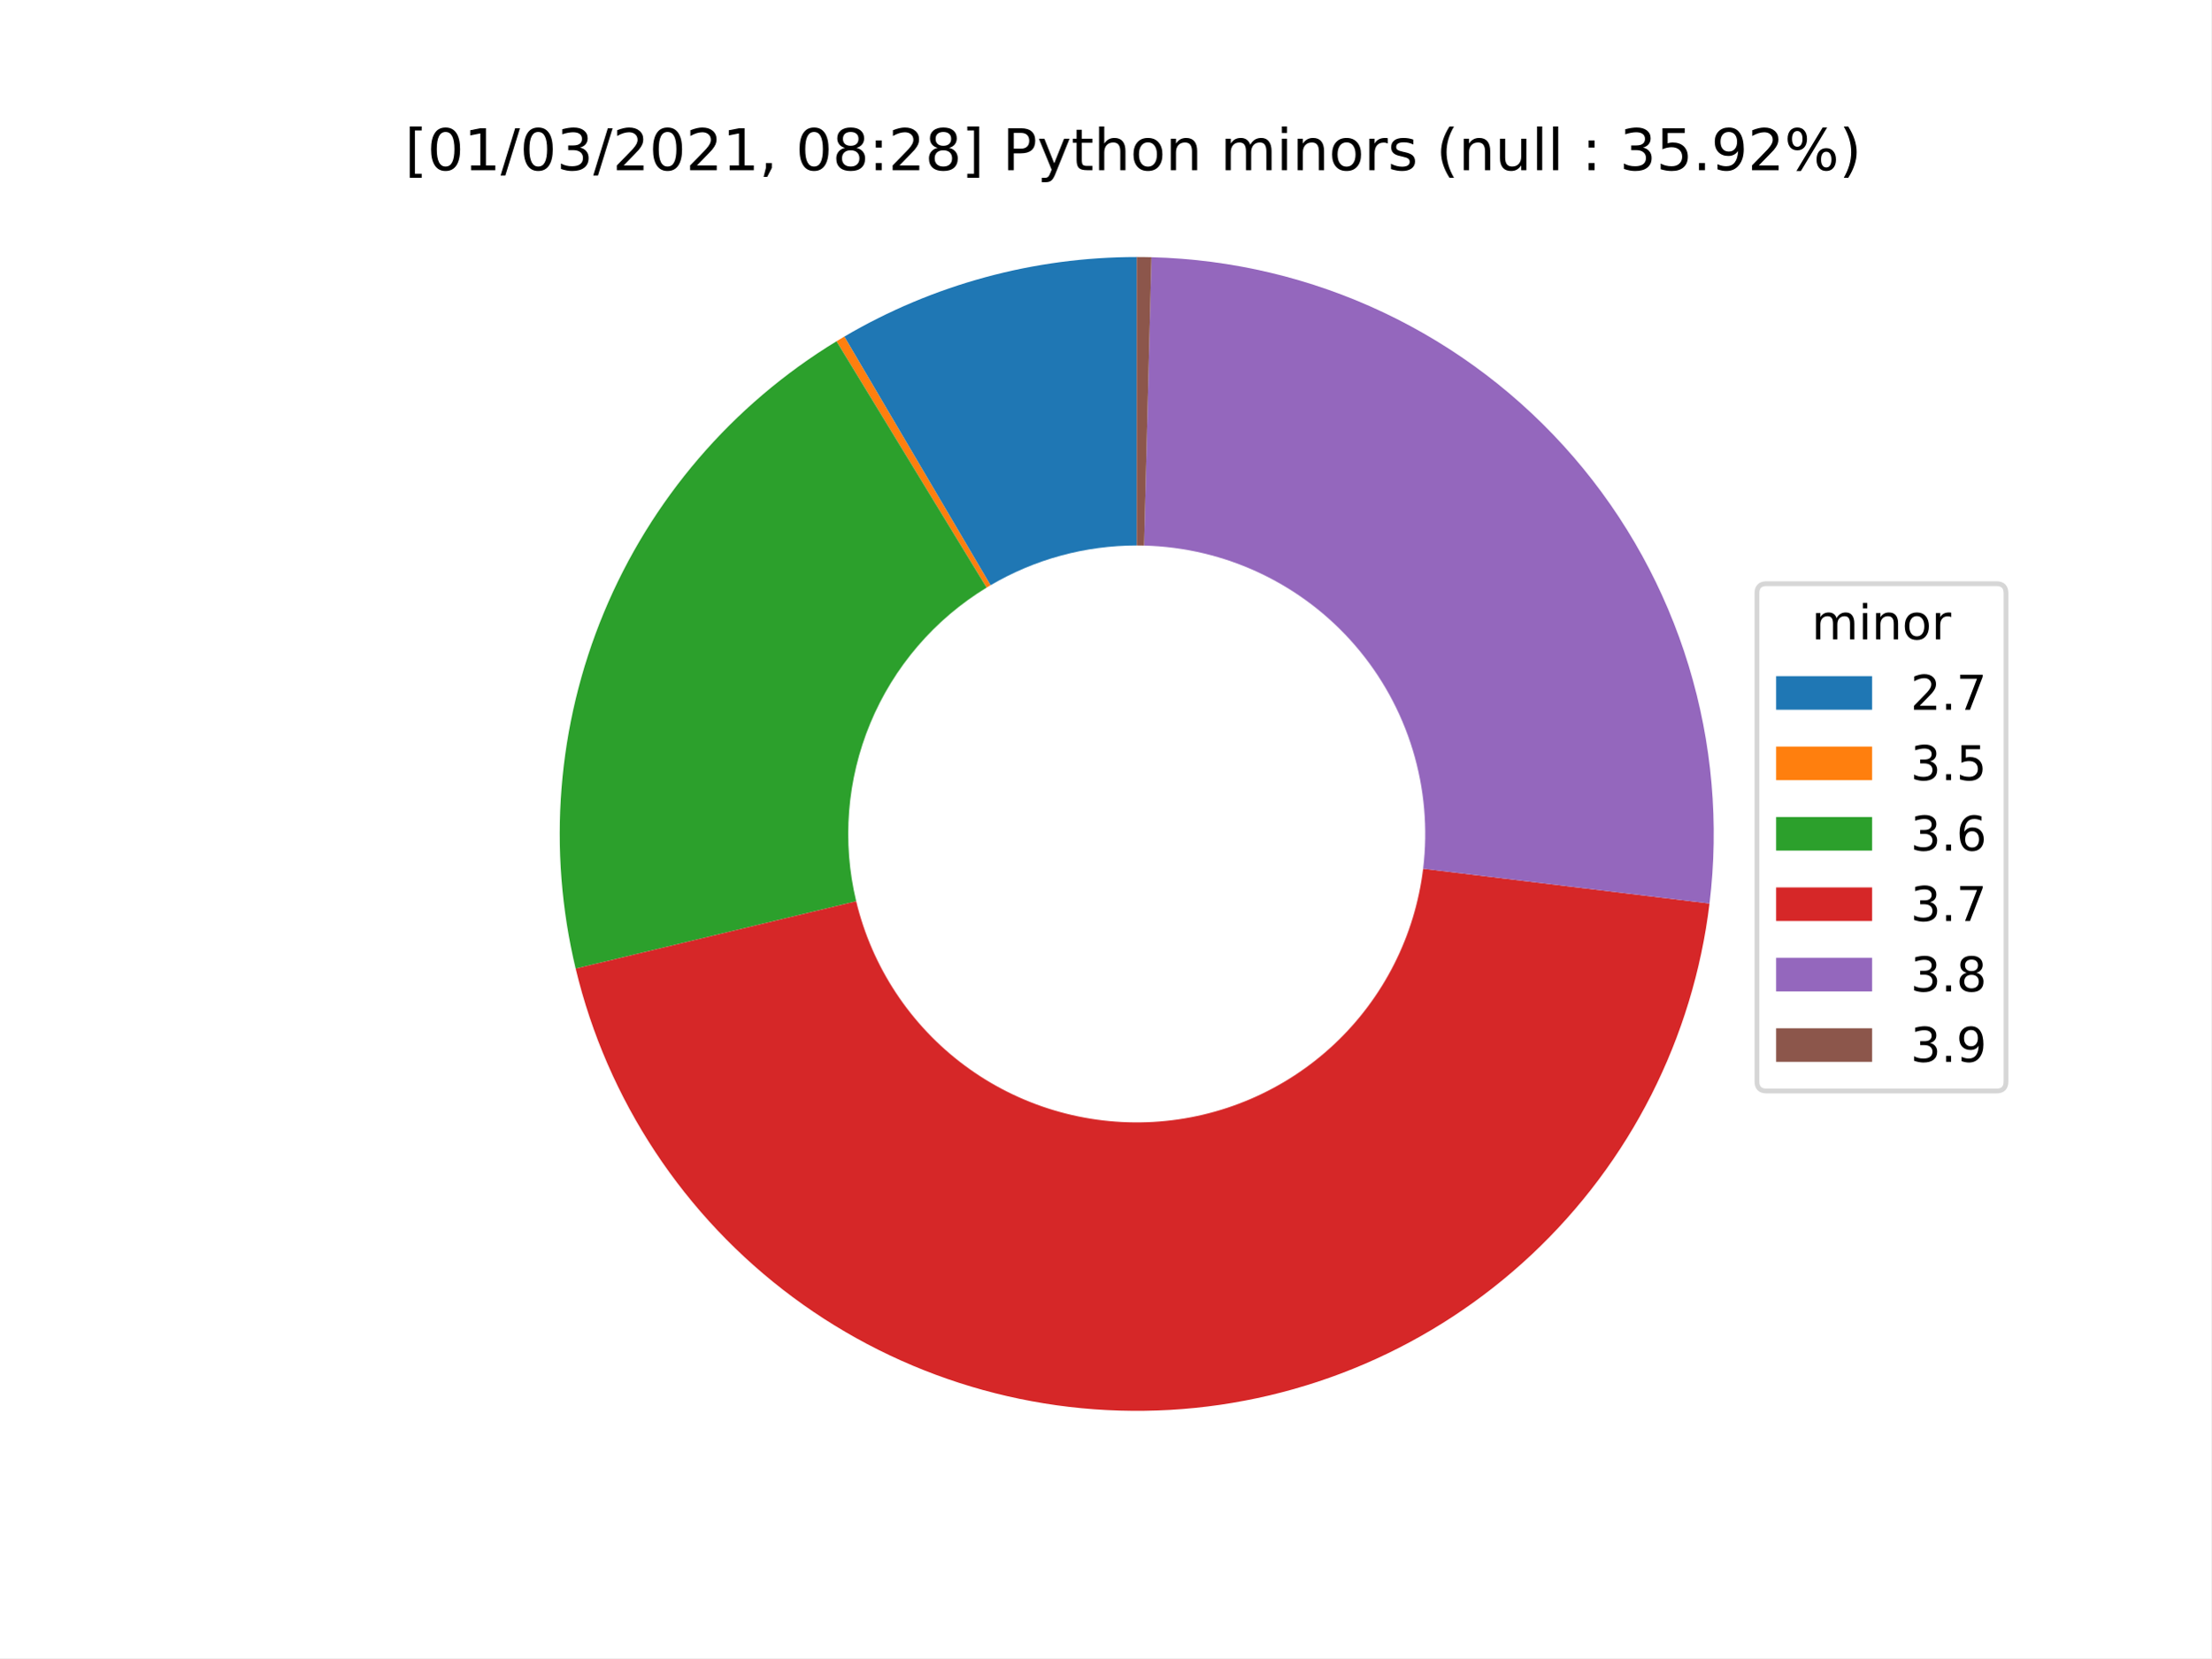
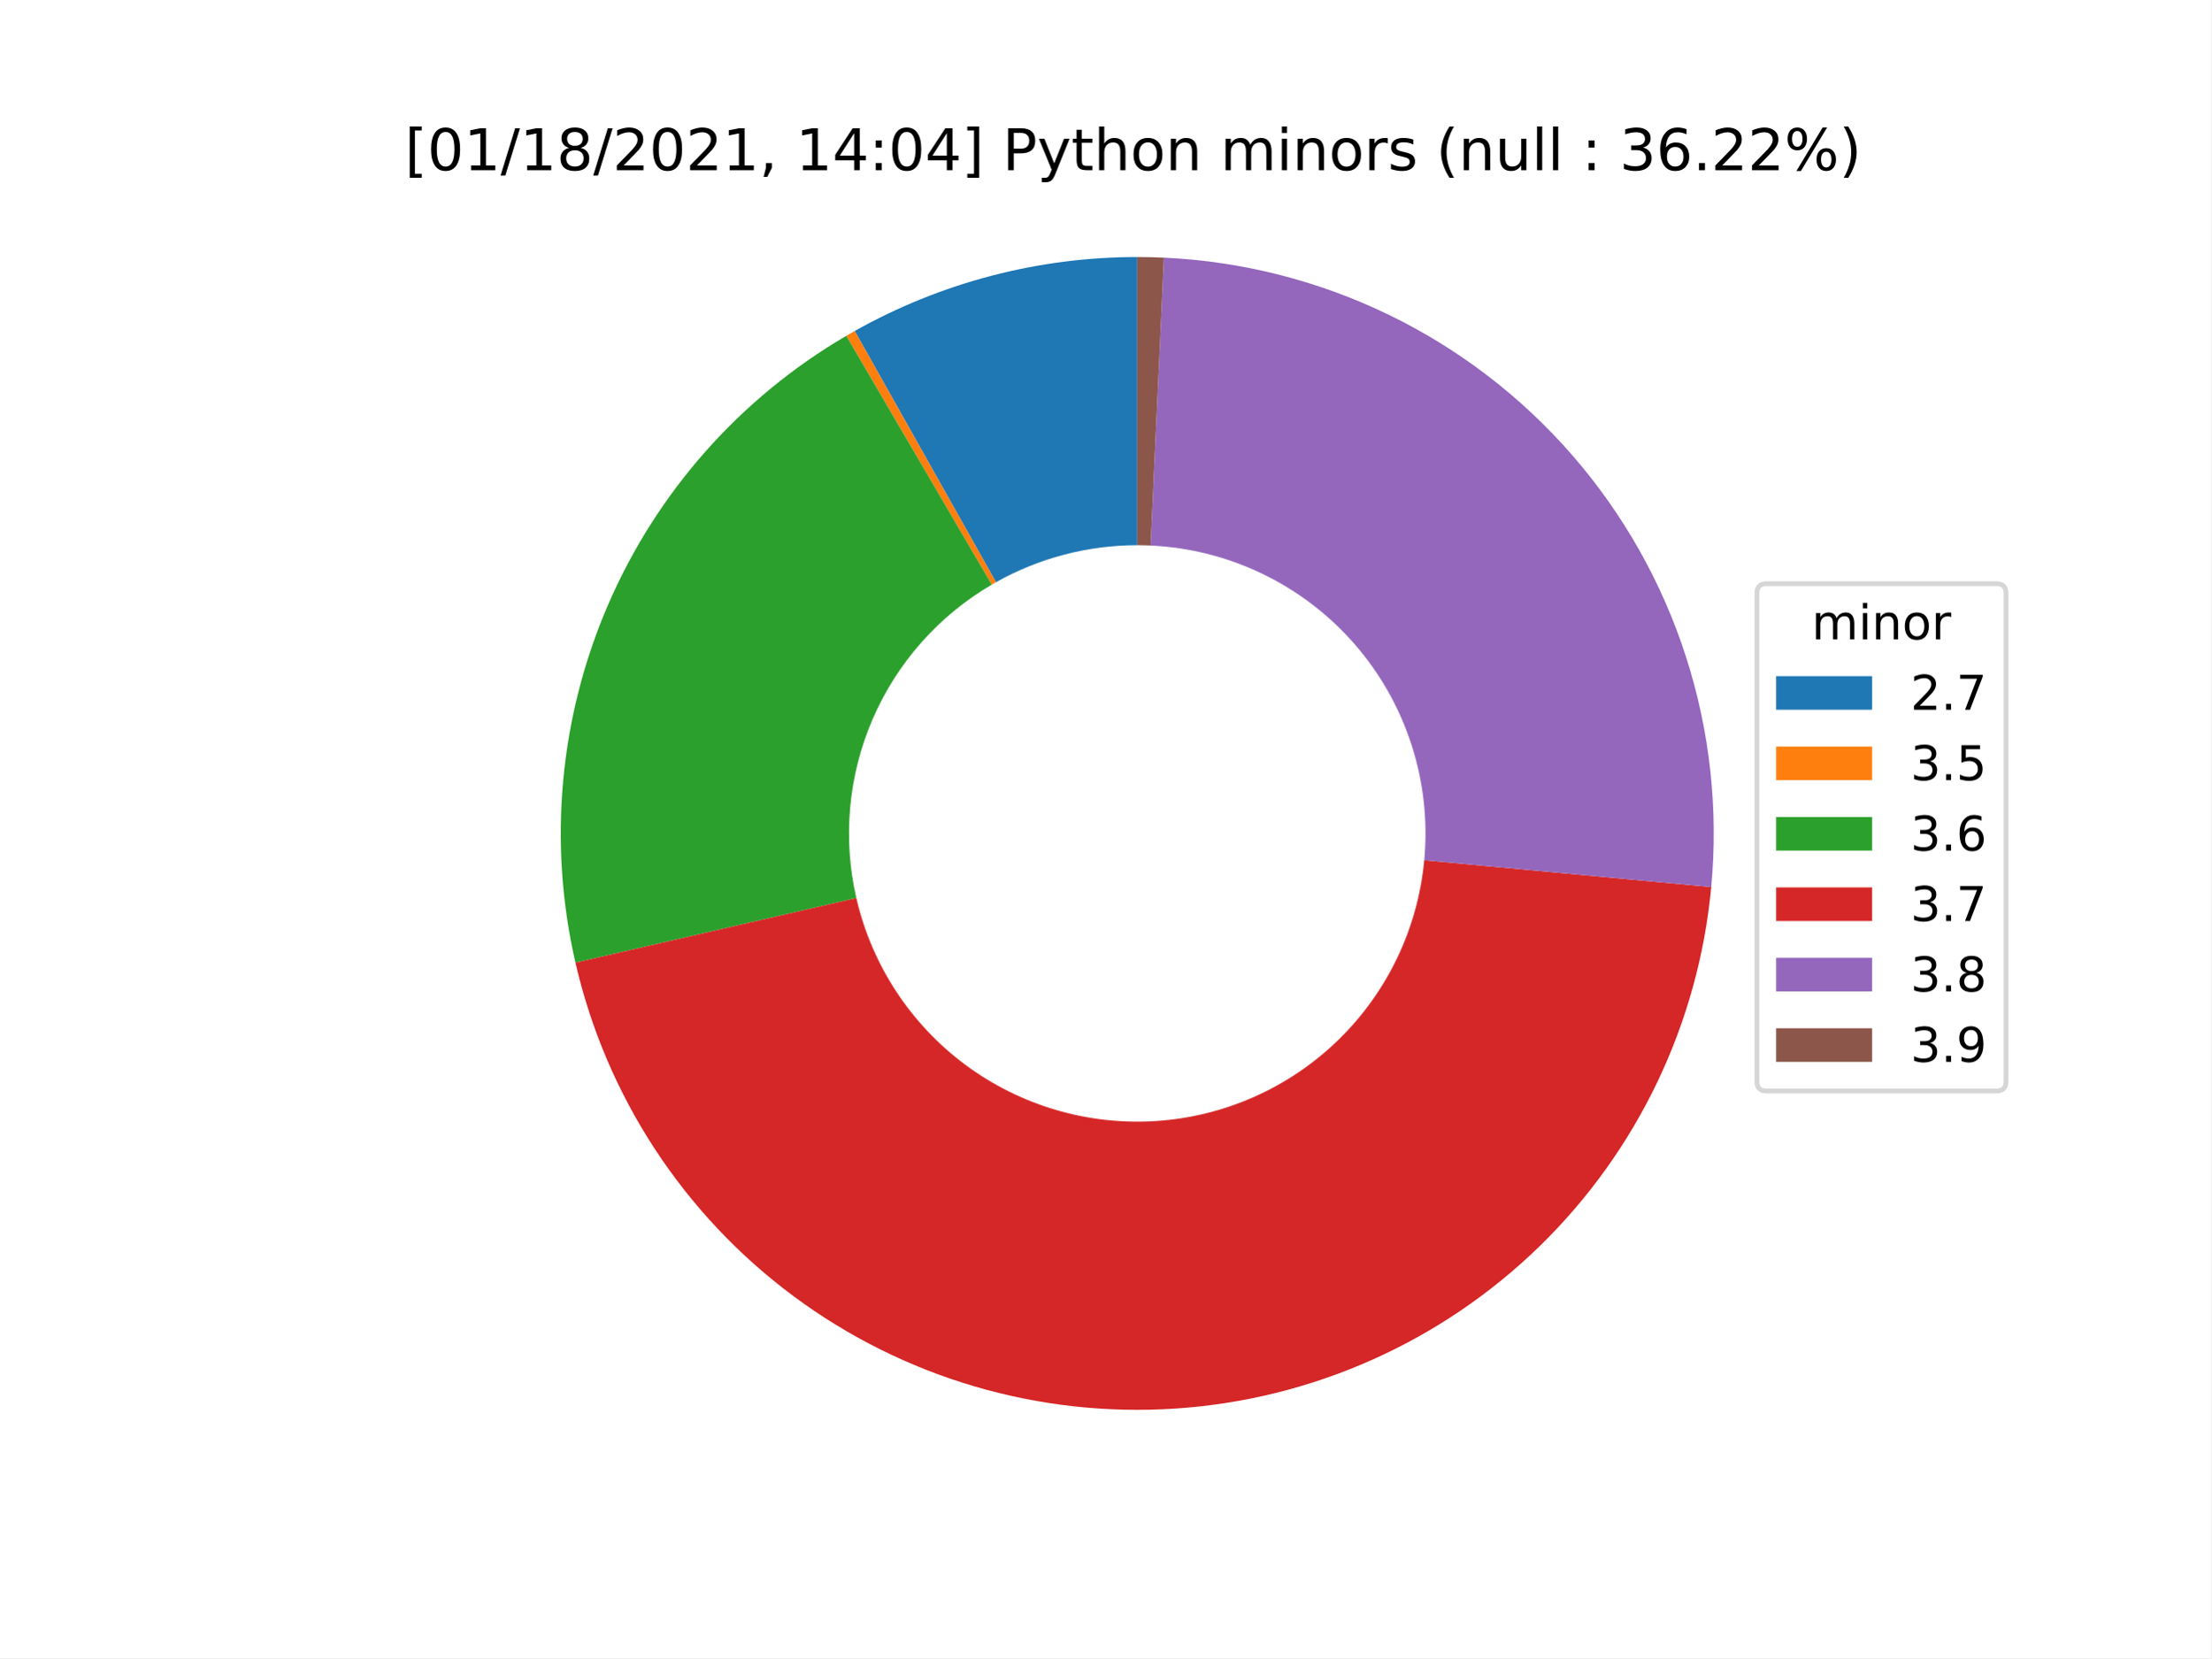
<svg xmlns="http://www.w3.org/2000/svg" xmlns:xlink="http://www.w3.org/1999/xlink" height="345.6pt" version="1.1" viewBox="0 0 460.8 345.6" width="460.8pt">
  <defs>
    <style type="text/css">*{stroke-linecap:butt;stroke-linejoin:round;}</style>
  </defs>
  <g id="figure_1">
    <g id="patch_1">
      <path d="M 0 345.6  L 460.8 345.6  L 460.8 0  L 0 0  z " style="fill:#ffffff;" />
    </g>
    <g id="axes_1">
      <g id="patch_2">
-         <path d="M 236.897 53.568  C 226.229 53.568 215.607 54.988 205.314 57.79  C 195.02 60.592 185.144 64.751 175.948 70.158  L 206.422 121.989  C 211.021 119.285 215.958 117.205 221.105 115.804  C 226.252 114.403 231.563 113.693 236.897 113.693  L 236.897 53.568  z " style="fill:#1f77b4;" />
+         <path d="M 237.005 53.568  C 226.733 53.568 216.504 54.885 206.567 57.488  C 196.631 60.09 187.069 63.956 178.116 68.99  L 207.56 121.351  C 212.037 118.834 216.818 116.901 221.786 115.6  C 226.755 114.299 231.869 113.64 237.005 113.64  L 237.005 53.568  z " style="fill:#1f77b4;" />
      </g>
      <g id="patch_3">
-         <path d="M 175.948 70.158  C 175.677 70.318 175.406 70.478 175.137 70.64  C 174.867 70.801 174.598 70.964 174.329 71.127  L 205.613 122.473  C 205.747 122.391 205.882 122.31 206.017 122.229  C 206.152 122.149 206.287 122.068 206.422 121.989  L 175.948 70.158  z " style="fill:#ff7f0e;" />
+         <path d="M 178.116 68.99  C 177.823 69.155 177.532 69.32 177.241 69.487  C 176.95 69.654 176.66 69.822 176.37 69.991  L 206.688 121.852  C 206.832 121.767 206.978 121.683 207.123 121.6  C 207.268 121.516 207.414 121.434 207.56 121.351  L 178.116 68.99  z " style="fill:#ff7f0e;" />
      </g>
      <g id="patch_4">
-         <path d="M 174.329 71.127  C 152.601 84.366 135.626 104.164 125.859 127.658  C 116.092 151.151 114.029 177.149 119.968 201.889  L 178.433 187.854  C 175.463 175.484 176.495 162.485 181.378 150.738  C 186.261 138.992 194.749 129.092 205.613 122.473  L 174.329 71.127  z " style="fill:#2ca02c;" />
+         <path d="M 176.37 69.991  C 154.271 82.91 136.869 102.56 126.715 126.059  C 116.562 149.558 114.18 175.698 119.918 200.645  L 178.462 187.178  C 175.593 174.705 176.784 161.635 181.86 149.886  C 186.937 138.136 195.638 128.311 206.688 121.852  L 176.37 69.991  z " style="fill:#2ca02c;" />
      </g>
      <g id="patch_5">
-         <path d="M 119.968 201.889  C 126.548 229.299 142.561 253.541 165.189 270.35  C 187.817 287.159 215.65 295.488 243.792 293.872  C 271.934 292.256 298.63 280.795 319.185 261.505  C 339.74 242.216 352.872 216.3 356.27 188.318  L 296.584 181.068  C 294.884 195.06 288.318 208.017 278.041 217.662  C 267.764 227.307 254.415 233.037 240.344 233.845  C 226.274 234.653 212.357 230.489 201.043 222.084  C 189.729 213.68 181.723 201.559 178.433 187.854  L 119.968 201.889  z " style="fill:#d62728;" />
+         <path d="M 119.918 200.645  C 126.318 228.466 142.428 253.116 165.342 270.144  C 188.255 287.172 216.504 295.488 244.988 293.591  C 273.473 291.694 300.37 279.705 320.823 259.789  C 341.276 239.873 353.975 213.305 356.629 184.881  L 296.817 179.297  C 295.49 193.509 289.14 206.793 278.914 216.751  C 268.687 226.709 255.239 232.703 240.997 233.652  C 226.755 234.6 212.63 230.442 201.173 221.928  C 189.717 213.414 181.662 201.089 178.462 187.178  L 119.918 200.645  z " style="fill:#d62728;" />
      </g>
      <g id="patch_6">
-         <path d="M 356.27 188.318  C 358.291 171.684 356.812 154.809 351.93 138.78  C 347.047 122.75 338.867 107.917 327.917 95.233  C 316.966 82.55 303.484 72.295 288.338 65.126  C 273.192 57.958 256.714 54.034 239.963 53.607  L 238.43 113.713  C 246.805 113.927 255.045 115.888 262.618 119.473  C 270.191 123.057 276.932 128.184 282.407 134.526  C 287.882 140.868 291.972 148.284 294.413 156.299  C 296.855 164.314 297.594 172.751 296.584 181.068  L 356.27 188.318  z " style="fill:#9467bd;" />
+         <path d="M 356.629 184.881  C 358.14 168.701 356.352 152.382 351.375 136.912  C 346.397 121.443 338.333 107.143 327.67 94.88  C 317.008 82.617 303.967 72.644 289.339 65.565  C 274.712 58.487 258.799 54.449 242.566 53.697  L 239.786 113.705  C 247.902 114.081 255.858 116.099 263.172 119.639  C 270.486 123.178 277.006 128.165 282.338 134.296  C 287.669 140.428 291.701 147.578 294.19 155.312  C 296.679 163.047 297.573 171.207 296.817 179.297  L 356.629 184.881  z " style="fill:#9467bd;" />
      </g>
      <g id="patch_7">
-         <path d="M 239.963 53.607  C 239.452 53.594 238.941 53.584 238.43 53.578  C 237.919 53.571 237.408 53.568 236.897 53.568  L 236.897 113.693  C 237.152 113.693 237.408 113.695 237.663 113.698  C 237.919 113.702 238.174 113.706 238.43 113.713  L 239.963 53.607  z " style="fill:#8c564b;" />
+         <path d="M 242.566 53.697  C 241.64 53.654 240.713 53.622 239.786 53.6  C 238.859 53.579 237.932 53.568 237.005 53.568  L 237.005 113.64  C 237.469 113.64 237.932 113.646 238.396 113.656  C 238.859 113.667 239.323 113.683 239.786 113.705  L 242.566 53.697  z " style="fill:#8c564b;" />
      </g>
      <g id="matplotlib.axis_1" />
      <g id="matplotlib.axis_2" />
      <g id="text_1">
        <g transform="translate(84.36187 35.472)scale(0.12 -0.12)">
          <defs>
            <path d="M 8.594 75.984  L 29.297 75.984  L 29.297 69  L 17.578 69  L 17.578 -6.203  L 29.297 -6.203  L 29.297 -13.188  L 8.594 -13.188  z " id="DejaVuSans-91" />
            <path d="M 31.781 66.406  Q 24.172 66.406 20.328 58.906  Q 16.5 51.422 16.5 36.375  Q 16.5 21.391 20.328 13.891  Q 24.172 6.391 31.781 6.391  Q 39.453 6.391 43.281 13.891  Q 47.125 21.391 47.125 36.375  Q 47.125 51.422 43.281 58.906  Q 39.453 66.406 31.781 66.406  z M 31.781 74.219  Q 44.047 74.219 50.516 64.516  Q 56.984 54.828 56.984 36.375  Q 56.984 17.969 50.516 8.266  Q 44.047 -1.422 31.781 -1.422  Q 19.531 -1.422 13.062 8.266  Q 6.594 17.969 6.594 36.375  Q 6.594 54.828 13.062 64.516  Q 19.531 74.219 31.781 74.219  z " id="DejaVuSans-48" />
            <path d="M 12.406 8.297  L 28.516 8.297  L 28.516 63.922  L 10.984 60.406  L 10.984 69.391  L 28.422 72.906  L 38.281 72.906  L 38.281 8.297  L 54.391 8.297  L 54.391 0  L 12.406 0  z " id="DejaVuSans-49" />
            <path d="M 25.391 72.906  L 33.688 72.906  L 8.297 -9.281  L 0 -9.281  z " id="DejaVuSans-47" />
-             <path d="M 40.578 39.312  Q 47.656 37.797 51.625 33  Q 55.609 28.219 55.609 21.188  Q 55.609 10.406 48.188 4.484  Q 40.766 -1.422 27.094 -1.422  Q 22.516 -1.422 17.656 -0.516  Q 12.797 0.391 7.625 2.203  L 7.625 11.719  Q 11.719 9.328 16.594 8.109  Q 21.484 6.891 26.812 6.891  Q 36.078 6.891 40.938 10.547  Q 45.797 14.203 45.797 21.188  Q 45.797 27.641 41.281 31.266  Q 36.766 34.906 28.719 34.906  L 20.219 34.906  L 20.219 43.016  L 29.109 43.016  Q 36.375 43.016 40.234 45.922  Q 44.094 48.828 44.094 54.297  Q 44.094 59.906 40.109 62.906  Q 36.141 65.922 28.719 65.922  Q 24.656 65.922 20.016 65.031  Q 15.375 64.156 9.812 62.312  L 9.812 71.094  Q 15.438 72.656 20.344 73.438  Q 25.25 74.219 29.594 74.219  Q 40.828 74.219 47.359 69.109  Q 53.906 64.016 53.906 55.328  Q 53.906 49.266 50.438 45.094  Q 46.969 40.922 40.578 39.312  z " id="DejaVuSans-51" />
+             <path d="M 31.781 34.625  Q 24.75 34.625 20.719 30.859  Q 16.703 27.094 16.703 20.516  Q 16.703 13.922 20.719 10.156  Q 24.75 6.391 31.781 6.391  Q 38.812 6.391 42.859 10.172  Q 46.922 13.969 46.922 20.516  Q 46.922 27.094 42.891 30.859  Q 38.875 34.625 31.781 34.625  z M 21.922 38.812  Q 15.578 40.375 12.031 44.719  Q 8.5 49.078 8.5 55.328  Q 8.5 64.062 14.719 69.141  Q 20.953 74.219 31.781 74.219  Q 42.672 74.219 48.875 69.141  Q 55.078 64.062 55.078 55.328  Q 55.078 49.078 51.531 44.719  Q 48 40.375 41.703 38.812  Q 48.828 37.156 52.797 32.312  Q 56.781 27.484 56.781 20.516  Q 56.781 9.906 50.312 4.234  Q 43.844 -1.422 31.781 -1.422  Q 19.734 -1.422 13.25 4.234  Q 6.781 9.906 6.781 20.516  Q 6.781 27.484 10.781 32.312  Q 14.797 37.156 21.922 38.812  z M 18.312 54.391  Q 18.312 48.734 21.844 45.562  Q 25.391 42.391 31.781 42.391  Q 38.141 42.391 41.719 45.562  Q 45.312 48.734 45.312 54.391  Q 45.312 60.062 41.719 63.234  Q 38.141 66.406 31.781 66.406  Q 25.391 66.406 21.844 63.234  Q 18.312 60.062 18.312 54.391  z " id="DejaVuSans-56" />
            <path d="M 19.188 8.297  L 53.609 8.297  L 53.609 0  L 7.328 0  L 7.328 8.297  Q 12.938 14.109 22.625 23.891  Q 32.328 33.688 34.812 36.531  Q 39.547 41.844 41.422 45.531  Q 43.312 49.219 43.312 52.781  Q 43.312 58.594 39.234 62.25  Q 35.156 65.922 28.609 65.922  Q 23.969 65.922 18.812 64.312  Q 13.672 62.703 7.812 59.422  L 7.812 69.391  Q 13.766 71.781 18.938 73  Q 24.125 74.219 28.422 74.219  Q 39.75 74.219 46.484 68.547  Q 53.219 62.891 53.219 53.422  Q 53.219 48.922 51.531 44.891  Q 49.859 40.875 45.406 35.406  Q 44.188 33.984 37.641 27.219  Q 31.109 20.453 19.188 8.297  z " id="DejaVuSans-50" />
            <path d="M 11.719 12.406  L 22.016 12.406  L 22.016 4  L 14.016 -11.625  L 7.719 -11.625  L 11.719 4  z " id="DejaVuSans-44" />
            <path id="DejaVuSans-32" />
-             <path d="M 31.781 34.625  Q 24.75 34.625 20.719 30.859  Q 16.703 27.094 16.703 20.516  Q 16.703 13.922 20.719 10.156  Q 24.75 6.391 31.781 6.391  Q 38.812 6.391 42.859 10.172  Q 46.922 13.969 46.922 20.516  Q 46.922 27.094 42.891 30.859  Q 38.875 34.625 31.781 34.625  z M 21.922 38.812  Q 15.578 40.375 12.031 44.719  Q 8.5 49.078 8.5 55.328  Q 8.5 64.062 14.719 69.141  Q 20.953 74.219 31.781 74.219  Q 42.672 74.219 48.875 69.141  Q 55.078 64.062 55.078 55.328  Q 55.078 49.078 51.531 44.719  Q 48 40.375 41.703 38.812  Q 48.828 37.156 52.797 32.312  Q 56.781 27.484 56.781 20.516  Q 56.781 9.906 50.312 4.234  Q 43.844 -1.422 31.781 -1.422  Q 19.734 -1.422 13.25 4.234  Q 6.781 9.906 6.781 20.516  Q 6.781 27.484 10.781 32.312  Q 14.797 37.156 21.922 38.812  z M 18.312 54.391  Q 18.312 48.734 21.844 45.562  Q 25.391 42.391 31.781 42.391  Q 38.141 42.391 41.719 45.562  Q 45.312 48.734 45.312 54.391  Q 45.312 60.062 41.719 63.234  Q 38.141 66.406 31.781 66.406  Q 25.391 66.406 21.844 63.234  Q 18.312 60.062 18.312 54.391  z " id="DejaVuSans-56" />
+             <path d="M 37.797 64.312  L 12.891 25.391  L 37.797 25.391  z M 35.203 72.906  L 47.609 72.906  L 47.609 25.391  L 58.016 25.391  L 58.016 17.188  L 47.609 17.188  L 47.609 0  L 37.797 0  L 37.797 17.188  L 4.891 17.188  L 4.891 26.703  z " id="DejaVuSans-52" />
            <path d="M 11.719 12.406  L 22.016 12.406  L 22.016 0  L 11.719 0  z M 11.719 51.703  L 22.016 51.703  L 22.016 39.312  L 11.719 39.312  z " id="DejaVuSans-58" />
            <path d="M 30.422 75.984  L 30.422 -13.188  L 9.719 -13.188  L 9.719 -6.203  L 21.391 -6.203  L 21.391 69  L 9.719 69  L 9.719 75.984  z " id="DejaVuSans-93" />
            <path d="M 19.672 64.797  L 19.672 37.406  L 32.078 37.406  Q 38.969 37.406 42.719 40.969  Q 46.484 44.531 46.484 51.125  Q 46.484 57.672 42.719 61.234  Q 38.969 64.797 32.078 64.797  z M 9.812 72.906  L 32.078 72.906  Q 44.344 72.906 50.609 67.359  Q 56.891 61.812 56.891 51.125  Q 56.891 40.328 50.609 34.812  Q 44.344 29.297 32.078 29.297  L 19.672 29.297  L 19.672 0  L 9.812 0  z " id="DejaVuSans-80" />
            <path d="M 32.172 -5.078  Q 28.375 -14.844 24.75 -17.812  Q 21.141 -20.797 15.094 -20.797  L 7.906 -20.797  L 7.906 -13.281  L 13.188 -13.281  Q 16.891 -13.281 18.938 -11.516  Q 21 -9.766 23.484 -3.219  L 25.094 0.875  L 2.984 54.688  L 12.5 54.688  L 29.594 11.922  L 46.688 54.688  L 56.203 54.688  z " id="DejaVuSans-121" />
            <path d="M 18.312 70.219  L 18.312 54.688  L 36.812 54.688  L 36.812 47.703  L 18.312 47.703  L 18.312 18.016  Q 18.312 11.328 20.141 9.422  Q 21.969 7.516 27.594 7.516  L 36.812 7.516  L 36.812 0  L 27.594 0  Q 17.188 0 13.234 3.875  Q 9.281 7.766 9.281 18.016  L 9.281 47.703  L 2.688 47.703  L 2.688 54.688  L 9.281 54.688  L 9.281 70.219  z " id="DejaVuSans-116" />
            <path d="M 54.891 33.016  L 54.891 0  L 45.906 0  L 45.906 32.719  Q 45.906 40.484 42.875 44.328  Q 39.844 48.188 33.797 48.188  Q 26.516 48.188 22.312 43.547  Q 18.109 38.922 18.109 30.906  L 18.109 0  L 9.078 0  L 9.078 75.984  L 18.109 75.984  L 18.109 46.188  Q 21.344 51.125 25.703 53.562  Q 30.078 56 35.797 56  Q 45.219 56 50.047 50.172  Q 54.891 44.344 54.891 33.016  z " id="DejaVuSans-104" />
            <path d="M 30.609 48.391  Q 23.391 48.391 19.188 42.75  Q 14.984 37.109 14.984 27.297  Q 14.984 17.484 19.156 11.844  Q 23.344 6.203 30.609 6.203  Q 37.797 6.203 41.984 11.859  Q 46.188 17.531 46.188 27.297  Q 46.188 37.016 41.984 42.703  Q 37.797 48.391 30.609 48.391  z M 30.609 56  Q 42.328 56 49.016 48.375  Q 55.719 40.766 55.719 27.297  Q 55.719 13.875 49.016 6.219  Q 42.328 -1.422 30.609 -1.422  Q 18.844 -1.422 12.172 6.219  Q 5.516 13.875 5.516 27.297  Q 5.516 40.766 12.172 48.375  Q 18.844 56 30.609 56  z " id="DejaVuSans-111" />
            <path d="M 54.891 33.016  L 54.891 0  L 45.906 0  L 45.906 32.719  Q 45.906 40.484 42.875 44.328  Q 39.844 48.188 33.797 48.188  Q 26.516 48.188 22.312 43.547  Q 18.109 38.922 18.109 30.906  L 18.109 0  L 9.078 0  L 9.078 54.688  L 18.109 54.688  L 18.109 46.188  Q 21.344 51.125 25.703 53.562  Q 30.078 56 35.797 56  Q 45.219 56 50.047 50.172  Q 54.891 44.344 54.891 33.016  z " id="DejaVuSans-110" />
            <path d="M 52 44.188  Q 55.375 50.25 60.062 53.125  Q 64.75 56 71.094 56  Q 79.641 56 84.281 50.016  Q 88.922 44.047 88.922 33.016  L 88.922 0  L 79.891 0  L 79.891 32.719  Q 79.891 40.578 77.094 44.375  Q 74.312 48.188 68.609 48.188  Q 61.625 48.188 57.562 43.547  Q 53.516 38.922 53.516 30.906  L 53.516 0  L 44.484 0  L 44.484 32.719  Q 44.484 40.625 41.703 44.406  Q 38.922 48.188 33.109 48.188  Q 26.219 48.188 22.156 43.531  Q 18.109 38.875 18.109 30.906  L 18.109 0  L 9.078 0  L 9.078 54.688  L 18.109 54.688  L 18.109 46.188  Q 21.188 51.219 25.484 53.609  Q 29.781 56 35.688 56  Q 41.656 56 45.828 52.969  Q 50 49.953 52 44.188  z " id="DejaVuSans-109" />
            <path d="M 9.422 54.688  L 18.406 54.688  L 18.406 0  L 9.422 0  z M 9.422 75.984  L 18.406 75.984  L 18.406 64.594  L 9.422 64.594  z " id="DejaVuSans-105" />
            <path d="M 41.109 46.297  Q 39.594 47.172 37.812 47.578  Q 36.031 48 33.891 48  Q 26.266 48 22.188 43.047  Q 18.109 38.094 18.109 28.812  L 18.109 0  L 9.078 0  L 9.078 54.688  L 18.109 54.688  L 18.109 46.188  Q 20.953 51.172 25.484 53.578  Q 30.031 56 36.531 56  Q 37.453 56 38.578 55.875  Q 39.703 55.766 41.062 55.516  z " id="DejaVuSans-114" />
            <path d="M 44.281 53.078  L 44.281 44.578  Q 40.484 46.531 36.375 47.5  Q 32.281 48.484 27.875 48.484  Q 21.188 48.484 17.844 46.438  Q 14.5 44.391 14.5 40.281  Q 14.5 37.156 16.891 35.375  Q 19.281 33.594 26.516 31.984  L 29.594 31.297  Q 39.156 29.25 43.188 25.516  Q 47.219 21.781 47.219 15.094  Q 47.219 7.469 41.188 3.016  Q 35.156 -1.422 24.609 -1.422  Q 20.219 -1.422 15.453 -0.562  Q 10.688 0.297 5.422 2  L 5.422 11.281  Q 10.406 8.688 15.234 7.391  Q 20.062 6.109 24.812 6.109  Q 31.156 6.109 34.562 8.281  Q 37.984 10.453 37.984 14.406  Q 37.984 18.062 35.516 20.016  Q 33.062 21.969 24.703 23.781  L 21.578 24.516  Q 13.234 26.266 9.516 29.906  Q 5.812 33.547 5.812 39.891  Q 5.812 47.609 11.281 51.797  Q 16.75 56 26.812 56  Q 31.781 56 36.172 55.266  Q 40.578 54.547 44.281 53.078  z " id="DejaVuSans-115" />
            <path d="M 31 75.875  Q 24.469 64.656 21.281 53.656  Q 18.109 42.672 18.109 31.391  Q 18.109 20.125 21.312 9.062  Q 24.516 -2 31 -13.188  L 23.188 -13.188  Q 15.875 -1.703 12.234 9.375  Q 8.594 20.453 8.594 31.391  Q 8.594 42.281 12.203 53.312  Q 15.828 64.359 23.188 75.875  z " id="DejaVuSans-40" />
            <path d="M 8.5 21.578  L 8.5 54.688  L 17.484 54.688  L 17.484 21.922  Q 17.484 14.156 20.5 10.266  Q 23.531 6.391 29.594 6.391  Q 36.859 6.391 41.078 11.031  Q 45.312 15.672 45.312 23.688  L 45.312 54.688  L 54.297 54.688  L 54.297 0  L 45.312 0  L 45.312 8.406  Q 42.047 3.422 37.719 1  Q 33.406 -1.422 27.688 -1.422  Q 18.266 -1.422 13.375 4.438  Q 8.5 10.297 8.5 21.578  z M 31.109 56  z " id="DejaVuSans-117" />
            <path d="M 9.422 75.984  L 18.406 75.984  L 18.406 0  L 9.422 0  z " id="DejaVuSans-108" />
-             <path d="M 10.797 72.906  L 49.516 72.906  L 49.516 64.594  L 19.828 64.594  L 19.828 46.734  Q 21.969 47.469 24.109 47.828  Q 26.266 48.188 28.422 48.188  Q 40.625 48.188 47.75 41.5  Q 54.891 34.812 54.891 23.391  Q 54.891 11.625 47.562 5.094  Q 40.234 -1.422 26.906 -1.422  Q 22.312 -1.422 17.547 -0.641  Q 12.797 0.141 7.719 1.703  L 7.719 11.625  Q 12.109 9.234 16.797 8.062  Q 21.484 6.891 26.703 6.891  Q 35.156 6.891 40.078 11.328  Q 45.016 15.766 45.016 23.391  Q 45.016 31 40.078 35.438  Q 35.156 39.891 26.703 39.891  Q 22.75 39.891 18.812 39.016  Q 14.891 38.141 10.797 36.281  z " id="DejaVuSans-53" />
+             <path d="M 40.578 39.312  Q 47.656 37.797 51.625 33  Q 55.609 28.219 55.609 21.188  Q 55.609 10.406 48.188 4.484  Q 40.766 -1.422 27.094 -1.422  Q 22.516 -1.422 17.656 -0.516  Q 12.797 0.391 7.625 2.203  L 7.625 11.719  Q 11.719 9.328 16.594 8.109  Q 21.484 6.891 26.812 6.891  Q 36.078 6.891 40.938 10.547  Q 45.797 14.203 45.797 21.188  Q 45.797 27.641 41.281 31.266  Q 36.766 34.906 28.719 34.906  L 20.219 34.906  L 20.219 43.016  L 29.109 43.016  Q 36.375 43.016 40.234 45.922  Q 44.094 48.828 44.094 54.297  Q 44.094 59.906 40.109 62.906  Q 36.141 65.922 28.719 65.922  Q 24.656 65.922 20.016 65.031  Q 15.375 64.156 9.812 62.312  L 9.812 71.094  Q 15.438 72.656 20.344 73.438  Q 25.25 74.219 29.594 74.219  Q 40.828 74.219 47.359 69.109  Q 53.906 64.016 53.906 55.328  Q 53.906 49.266 50.438 45.094  Q 46.969 40.922 40.578 39.312  z " id="DejaVuSans-51" />
+             <path d="M 33.016 40.375  Q 26.375 40.375 22.484 35.828  Q 18.609 31.297 18.609 23.391  Q 18.609 15.531 22.484 10.953  Q 26.375 6.391 33.016 6.391  Q 39.656 6.391 43.531 10.953  Q 47.406 15.531 47.406 23.391  Q 47.406 31.297 43.531 35.828  Q 39.656 40.375 33.016 40.375  z M 52.594 71.297  L 52.594 62.312  Q 48.875 64.062 45.094 64.984  Q 41.312 65.922 37.594 65.922  Q 27.828 65.922 22.672 59.328  Q 17.531 52.734 16.797 39.406  Q 19.672 43.656 24.016 45.922  Q 28.375 48.188 33.594 48.188  Q 44.578 48.188 50.953 41.516  Q 57.328 34.859 57.328 23.391  Q 57.328 12.156 50.688 5.359  Q 44.047 -1.422 33.016 -1.422  Q 20.359 -1.422 13.672 8.266  Q 6.984 17.969 6.984 36.375  Q 6.984 53.656 15.188 63.938  Q 23.391 74.219 37.203 74.219  Q 40.922 74.219 44.703 73.484  Q 48.484 72.75 52.594 71.297  z " id="DejaVuSans-54" />
            <path d="M 10.688 12.406  L 21 12.406  L 21 0  L 10.688 0  z " id="DejaVuSans-46" />
-             <path d="M 10.984 1.516  L 10.984 10.5  Q 14.703 8.734 18.5 7.812  Q 22.312 6.891 25.984 6.891  Q 35.75 6.891 40.891 13.453  Q 46.047 20.016 46.781 33.406  Q 43.953 29.203 39.594 26.953  Q 35.25 24.703 29.984 24.703  Q 19.047 24.703 12.672 31.312  Q 6.297 37.938 6.297 49.422  Q 6.297 60.641 12.938 67.422  Q 19.578 74.219 30.609 74.219  Q 43.266 74.219 49.922 64.516  Q 56.594 54.828 56.594 36.375  Q 56.594 19.141 48.406 8.859  Q 40.234 -1.422 26.422 -1.422  Q 22.703 -1.422 18.891 -0.688  Q 15.094 0.047 10.984 1.516  z M 30.609 32.422  Q 37.25 32.422 41.125 36.953  Q 45.016 41.5 45.016 49.422  Q 45.016 57.281 41.125 61.844  Q 37.25 66.406 30.609 66.406  Q 23.969 66.406 20.094 61.844  Q 16.219 57.281 16.219 49.422  Q 16.219 41.5 20.094 36.953  Q 23.969 32.422 30.609 32.422  z " id="DejaVuSans-57" />
            <path d="M 72.703 32.078  Q 68.453 32.078 66.031 28.469  Q 63.625 24.859 63.625 18.406  Q 63.625 12.062 66.031 8.422  Q 68.453 4.781 72.703 4.781  Q 76.859 4.781 79.266 8.422  Q 81.688 12.062 81.688 18.406  Q 81.688 24.812 79.266 28.438  Q 76.859 32.078 72.703 32.078  z M 72.703 38.281  Q 80.422 38.281 84.953 32.906  Q 89.5 27.547 89.5 18.406  Q 89.5 9.281 84.938 3.922  Q 80.375 -1.422 72.703 -1.422  Q 64.891 -1.422 60.344 3.922  Q 55.812 9.281 55.812 18.406  Q 55.812 27.594 60.375 32.938  Q 64.938 38.281 72.703 38.281  z M 22.312 68.016  Q 18.109 68.016 15.688 64.375  Q 13.281 60.75 13.281 54.391  Q 13.281 47.953 15.672 44.328  Q 18.062 40.719 22.312 40.719  Q 26.562 40.719 28.969 44.328  Q 31.391 47.953 31.391 54.391  Q 31.391 60.688 28.953 64.344  Q 26.516 68.016 22.312 68.016  z M 66.406 74.219  L 74.219 74.219  L 28.609 -1.422  L 20.797 -1.422  z M 22.312 74.219  Q 30.031 74.219 34.609 68.875  Q 39.203 63.531 39.203 54.391  Q 39.203 45.172 34.641 39.844  Q 30.078 34.516 22.312 34.516  Q 14.547 34.516 10.031 39.859  Q 5.516 45.219 5.516 54.391  Q 5.516 63.484 10.047 68.844  Q 14.594 74.219 22.312 74.219  z " id="DejaVuSans-37" />
            <path d="M 8.016 75.875  L 15.828 75.875  Q 23.141 64.359 26.781 53.312  Q 30.422 42.281 30.422 31.391  Q 30.422 20.453 26.781 9.375  Q 23.141 -1.703 15.828 -13.188  L 8.016 -13.188  Q 14.5 -2 17.703 9.062  Q 20.906 20.125 20.906 31.391  Q 20.906 42.672 17.703 53.656  Q 14.5 64.656 8.016 75.875  z " id="DejaVuSans-41" />
          </defs>
          <use xlink:href="#DejaVuSans-91" />
          <use x="39.014" xlink:href="#DejaVuSans-48" />
          <use x="102.637" xlink:href="#DejaVuSans-49" />
          <use x="166.26" xlink:href="#DejaVuSans-47" />
-           <use x="199.951" xlink:href="#DejaVuSans-48" />
-           <use x="263.574" xlink:href="#DejaVuSans-51" />
+           <use x="199.951" xlink:href="#DejaVuSans-49" />
+           <use x="263.574" xlink:href="#DejaVuSans-56" />
          <use x="327.197" xlink:href="#DejaVuSans-47" />
          <use x="360.889" xlink:href="#DejaVuSans-50" />
          <use x="424.512" xlink:href="#DejaVuSans-48" />
          <use x="488.135" xlink:href="#DejaVuSans-50" />
          <use x="551.758" xlink:href="#DejaVuSans-49" />
          <use x="615.381" xlink:href="#DejaVuSans-44" />
          <use x="647.168" xlink:href="#DejaVuSans-32" />
-           <use x="678.955" xlink:href="#DejaVuSans-48" />
-           <use x="742.578" xlink:href="#DejaVuSans-56" />
+           <use x="678.955" xlink:href="#DejaVuSans-49" />
+           <use x="742.578" xlink:href="#DejaVuSans-52" />
          <use x="806.201" xlink:href="#DejaVuSans-58" />
-           <use x="839.893" xlink:href="#DejaVuSans-50" />
-           <use x="903.516" xlink:href="#DejaVuSans-56" />
+           <use x="839.893" xlink:href="#DejaVuSans-48" />
+           <use x="903.516" xlink:href="#DejaVuSans-52" />
          <use x="967.139" xlink:href="#DejaVuSans-93" />
          <use x="1006.152" xlink:href="#DejaVuSans-32" />
          <use x="1037.939" xlink:href="#DejaVuSans-80" />
          <use x="1098.242" xlink:href="#DejaVuSans-121" />
          <use x="1157.422" xlink:href="#DejaVuSans-116" />
          <use x="1196.631" xlink:href="#DejaVuSans-104" />
          <use x="1260.01" xlink:href="#DejaVuSans-111" />
          <use x="1321.191" xlink:href="#DejaVuSans-110" />
          <use x="1384.57" xlink:href="#DejaVuSans-32" />
          <use x="1416.357" xlink:href="#DejaVuSans-109" />
          <use x="1513.77" xlink:href="#DejaVuSans-105" />
          <use x="1541.553" xlink:href="#DejaVuSans-110" />
          <use x="1604.932" xlink:href="#DejaVuSans-111" />
          <use x="1666.113" xlink:href="#DejaVuSans-114" />
          <use x="1707.227" xlink:href="#DejaVuSans-115" />
          <use x="1759.326" xlink:href="#DejaVuSans-32" />
          <use x="1791.113" xlink:href="#DejaVuSans-40" />
          <use x="1830.127" xlink:href="#DejaVuSans-110" />
          <use x="1893.506" xlink:href="#DejaVuSans-117" />
          <use x="1956.885" xlink:href="#DejaVuSans-108" />
          <use x="1984.668" xlink:href="#DejaVuSans-108" />
          <use x="2012.451" xlink:href="#DejaVuSans-32" />
          <use x="2044.238" xlink:href="#DejaVuSans-58" />
          <use x="2077.93" xlink:href="#DejaVuSans-32" />
          <use x="2109.717" xlink:href="#DejaVuSans-51" />
-           <use x="2173.34" xlink:href="#DejaVuSans-53" />
+           <use x="2173.34" xlink:href="#DejaVuSans-54" />
          <use x="2236.963" xlink:href="#DejaVuSans-46" />
-           <use x="2268.75" xlink:href="#DejaVuSans-57" />
+           <use x="2268.75" xlink:href="#DejaVuSans-50" />
          <use x="2332.373" xlink:href="#DejaVuSans-50" />
          <use x="2395.996" xlink:href="#DejaVuSans-37" />
          <use x="2491.016" xlink:href="#DejaVuSans-41" />
        </g>
      </g>
      <g id="legend_1">
        <g id="patch_8">
          <path d="M 368.152 227.401  L 416.055 227.401  Q 418.055 227.401 418.055 225.401  L 418.055 123.655  Q 418.055 121.655 416.055 121.655  L 368.152 121.655  Q 366.152 121.655 366.152 123.655  L 366.152 225.401  Q 366.152 227.401 368.152 227.401  z " style="fill:#ffffff;opacity:0.8;stroke:#cccccc;stroke-linejoin:miter;" />
        </g>
        <g id="text_2">
          <g transform="translate(377.5606 133.253)scale(0.1 -0.1)">
            <use xlink:href="#DejaVuSans-109" />
            <use x="97.412" xlink:href="#DejaVuSans-105" />
            <use x="125.195" xlink:href="#DejaVuSans-110" />
            <use x="188.574" xlink:href="#DejaVuSans-111" />
            <use x="249.756" xlink:href="#DejaVuSans-114" />
          </g>
        </g>
        <g id="patch_9">
          <path d="M 370.152 147.931  L 390.152 147.931  L 390.152 140.931  L 370.152 140.931  z " style="fill:#1f77b4;" />
        </g>
        <g id="text_3">
          <g transform="translate(398.152 147.9311)scale(0.1 -0.1)">
            <defs>
              <path d="M 8.203 72.906  L 55.078 72.906  L 55.078 68.703  L 28.609 0  L 18.312 0  L 43.219 64.594  L 8.203 64.594  z " id="DejaVuSans-55" />
            </defs>
            <use xlink:href="#DejaVuSans-50" />
            <use x="63.623" xlink:href="#DejaVuSans-46" />
            <use x="95.41" xlink:href="#DejaVuSans-55" />
          </g>
        </g>
        <g id="patch_10">
          <path d="M 370.152 162.609  L 390.152 162.609  L 390.152 155.609  L 370.152 155.609  z " style="fill:#ff7f0e;" />
        </g>
        <g id="text_4">
          <g transform="translate(398.152 162.6093)scale(0.1 -0.1)">
+             <defs>
+               <path d="M 10.797 72.906  L 49.516 72.906  L 49.516 64.594  L 19.828 64.594  L 19.828 46.734  Q 21.969 47.469 24.109 47.828  Q 26.266 48.188 28.422 48.188  Q 40.625 48.188 47.75 41.5  Q 54.891 34.812 54.891 23.391  Q 54.891 11.625 47.562 5.094  Q 40.234 -1.422 26.906 -1.422  Q 22.312 -1.422 17.547 -0.641  Q 12.797 0.141 7.719 1.703  L 7.719 11.625  Q 12.109 9.234 16.797 8.062  Q 21.484 6.891 26.703 6.891  Q 35.156 6.891 40.078 11.328  Q 45.016 15.766 45.016 23.391  Q 45.016 31 40.078 35.438  Q 35.156 39.891 26.703 39.891  Q 22.75 39.891 18.812 39.016  Q 14.891 38.141 10.797 36.281  z " id="DejaVuSans-53" />
+             </defs>
            <use xlink:href="#DejaVuSans-51" />
            <use x="63.623" xlink:href="#DejaVuSans-46" />
            <use x="95.41" xlink:href="#DejaVuSans-53" />
          </g>
        </g>
        <g id="patch_11">
          <path d="M 370.152 177.287  L 390.152 177.287  L 390.152 170.287  L 370.152 170.287  z " style="fill:#2ca02c;" />
        </g>
        <g id="text_5">
          <g transform="translate(398.152 177.2874)scale(0.1 -0.1)">
-             <defs>
-               <path d="M 33.016 40.375  Q 26.375 40.375 22.484 35.828  Q 18.609 31.297 18.609 23.391  Q 18.609 15.531 22.484 10.953  Q 26.375 6.391 33.016 6.391  Q 39.656 6.391 43.531 10.953  Q 47.406 15.531 47.406 23.391  Q 47.406 31.297 43.531 35.828  Q 39.656 40.375 33.016 40.375  z M 52.594 71.297  L 52.594 62.312  Q 48.875 64.062 45.094 64.984  Q 41.312 65.922 37.594 65.922  Q 27.828 65.922 22.672 59.328  Q 17.531 52.734 16.797 39.406  Q 19.672 43.656 24.016 45.922  Q 28.375 48.188 33.594 48.188  Q 44.578 48.188 50.953 41.516  Q 57.328 34.859 57.328 23.391  Q 57.328 12.156 50.688 5.359  Q 44.047 -1.422 33.016 -1.422  Q 20.359 -1.422 13.672 8.266  Q 6.984 17.969 6.984 36.375  Q 6.984 53.656 15.188 63.938  Q 23.391 74.219 37.203 74.219  Q 40.922 74.219 44.703 73.484  Q 48.484 72.75 52.594 71.297  z " id="DejaVuSans-54" />
-             </defs>
            <use xlink:href="#DejaVuSans-51" />
            <use x="63.623" xlink:href="#DejaVuSans-46" />
            <use x="95.41" xlink:href="#DejaVuSans-54" />
          </g>
        </g>
        <g id="patch_12">
          <path d="M 370.152 191.965  L 390.152 191.965  L 390.152 184.965  L 370.152 184.965  z " style="fill:#d62728;" />
        </g>
        <g id="text_6">
          <g transform="translate(398.152 191.9655)scale(0.1 -0.1)">
            <use xlink:href="#DejaVuSans-51" />
            <use x="63.623" xlink:href="#DejaVuSans-46" />
            <use x="95.41" xlink:href="#DejaVuSans-55" />
          </g>
        </g>
        <g id="patch_13">
          <path d="M 370.152 206.644  L 390.152 206.644  L 390.152 199.644  L 370.152 199.644  z " style="fill:#9467bd;" />
        </g>
        <g id="text_7">
          <g transform="translate(398.152 206.6436)scale(0.1 -0.1)">
            <use xlink:href="#DejaVuSans-51" />
            <use x="63.623" xlink:href="#DejaVuSans-46" />
            <use x="95.41" xlink:href="#DejaVuSans-56" />
          </g>
        </g>
        <g id="patch_14">
          <path d="M 370.152 221.322  L 390.152 221.322  L 390.152 214.322  L 370.152 214.322  z " style="fill:#8c564b;" />
        </g>
        <g id="text_8">
          <g transform="translate(398.152 221.3218)scale(0.1 -0.1)">
+             <defs>
+               <path d="M 10.984 1.516  L 10.984 10.5  Q 14.703 8.734 18.5 7.812  Q 22.312 6.891 25.984 6.891  Q 35.75 6.891 40.891 13.453  Q 46.047 20.016 46.781 33.406  Q 43.953 29.203 39.594 26.953  Q 35.25 24.703 29.984 24.703  Q 19.047 24.703 12.672 31.312  Q 6.297 37.938 6.297 49.422  Q 6.297 60.641 12.938 67.422  Q 19.578 74.219 30.609 74.219  Q 43.266 74.219 49.922 64.516  Q 56.594 54.828 56.594 36.375  Q 56.594 19.141 48.406 8.859  Q 40.234 -1.422 26.422 -1.422  Q 22.703 -1.422 18.891 -0.688  Q 15.094 0.047 10.984 1.516  z M 30.609 32.422  Q 37.25 32.422 41.125 36.953  Q 45.016 41.5 45.016 49.422  Q 45.016 57.281 41.125 61.844  Q 37.25 66.406 30.609 66.406  Q 23.969 66.406 20.094 61.844  Q 16.219 57.281 16.219 49.422  Q 16.219 41.5 20.094 36.953  Q 23.969 32.422 30.609 32.422  z " id="DejaVuSans-57" />
+             </defs>
            <use xlink:href="#DejaVuSans-51" />
            <use x="63.623" xlink:href="#DejaVuSans-46" />
            <use x="95.41" xlink:href="#DejaVuSans-57" />
          </g>
        </g>
      </g>
    </g>
  </g>
</svg>
